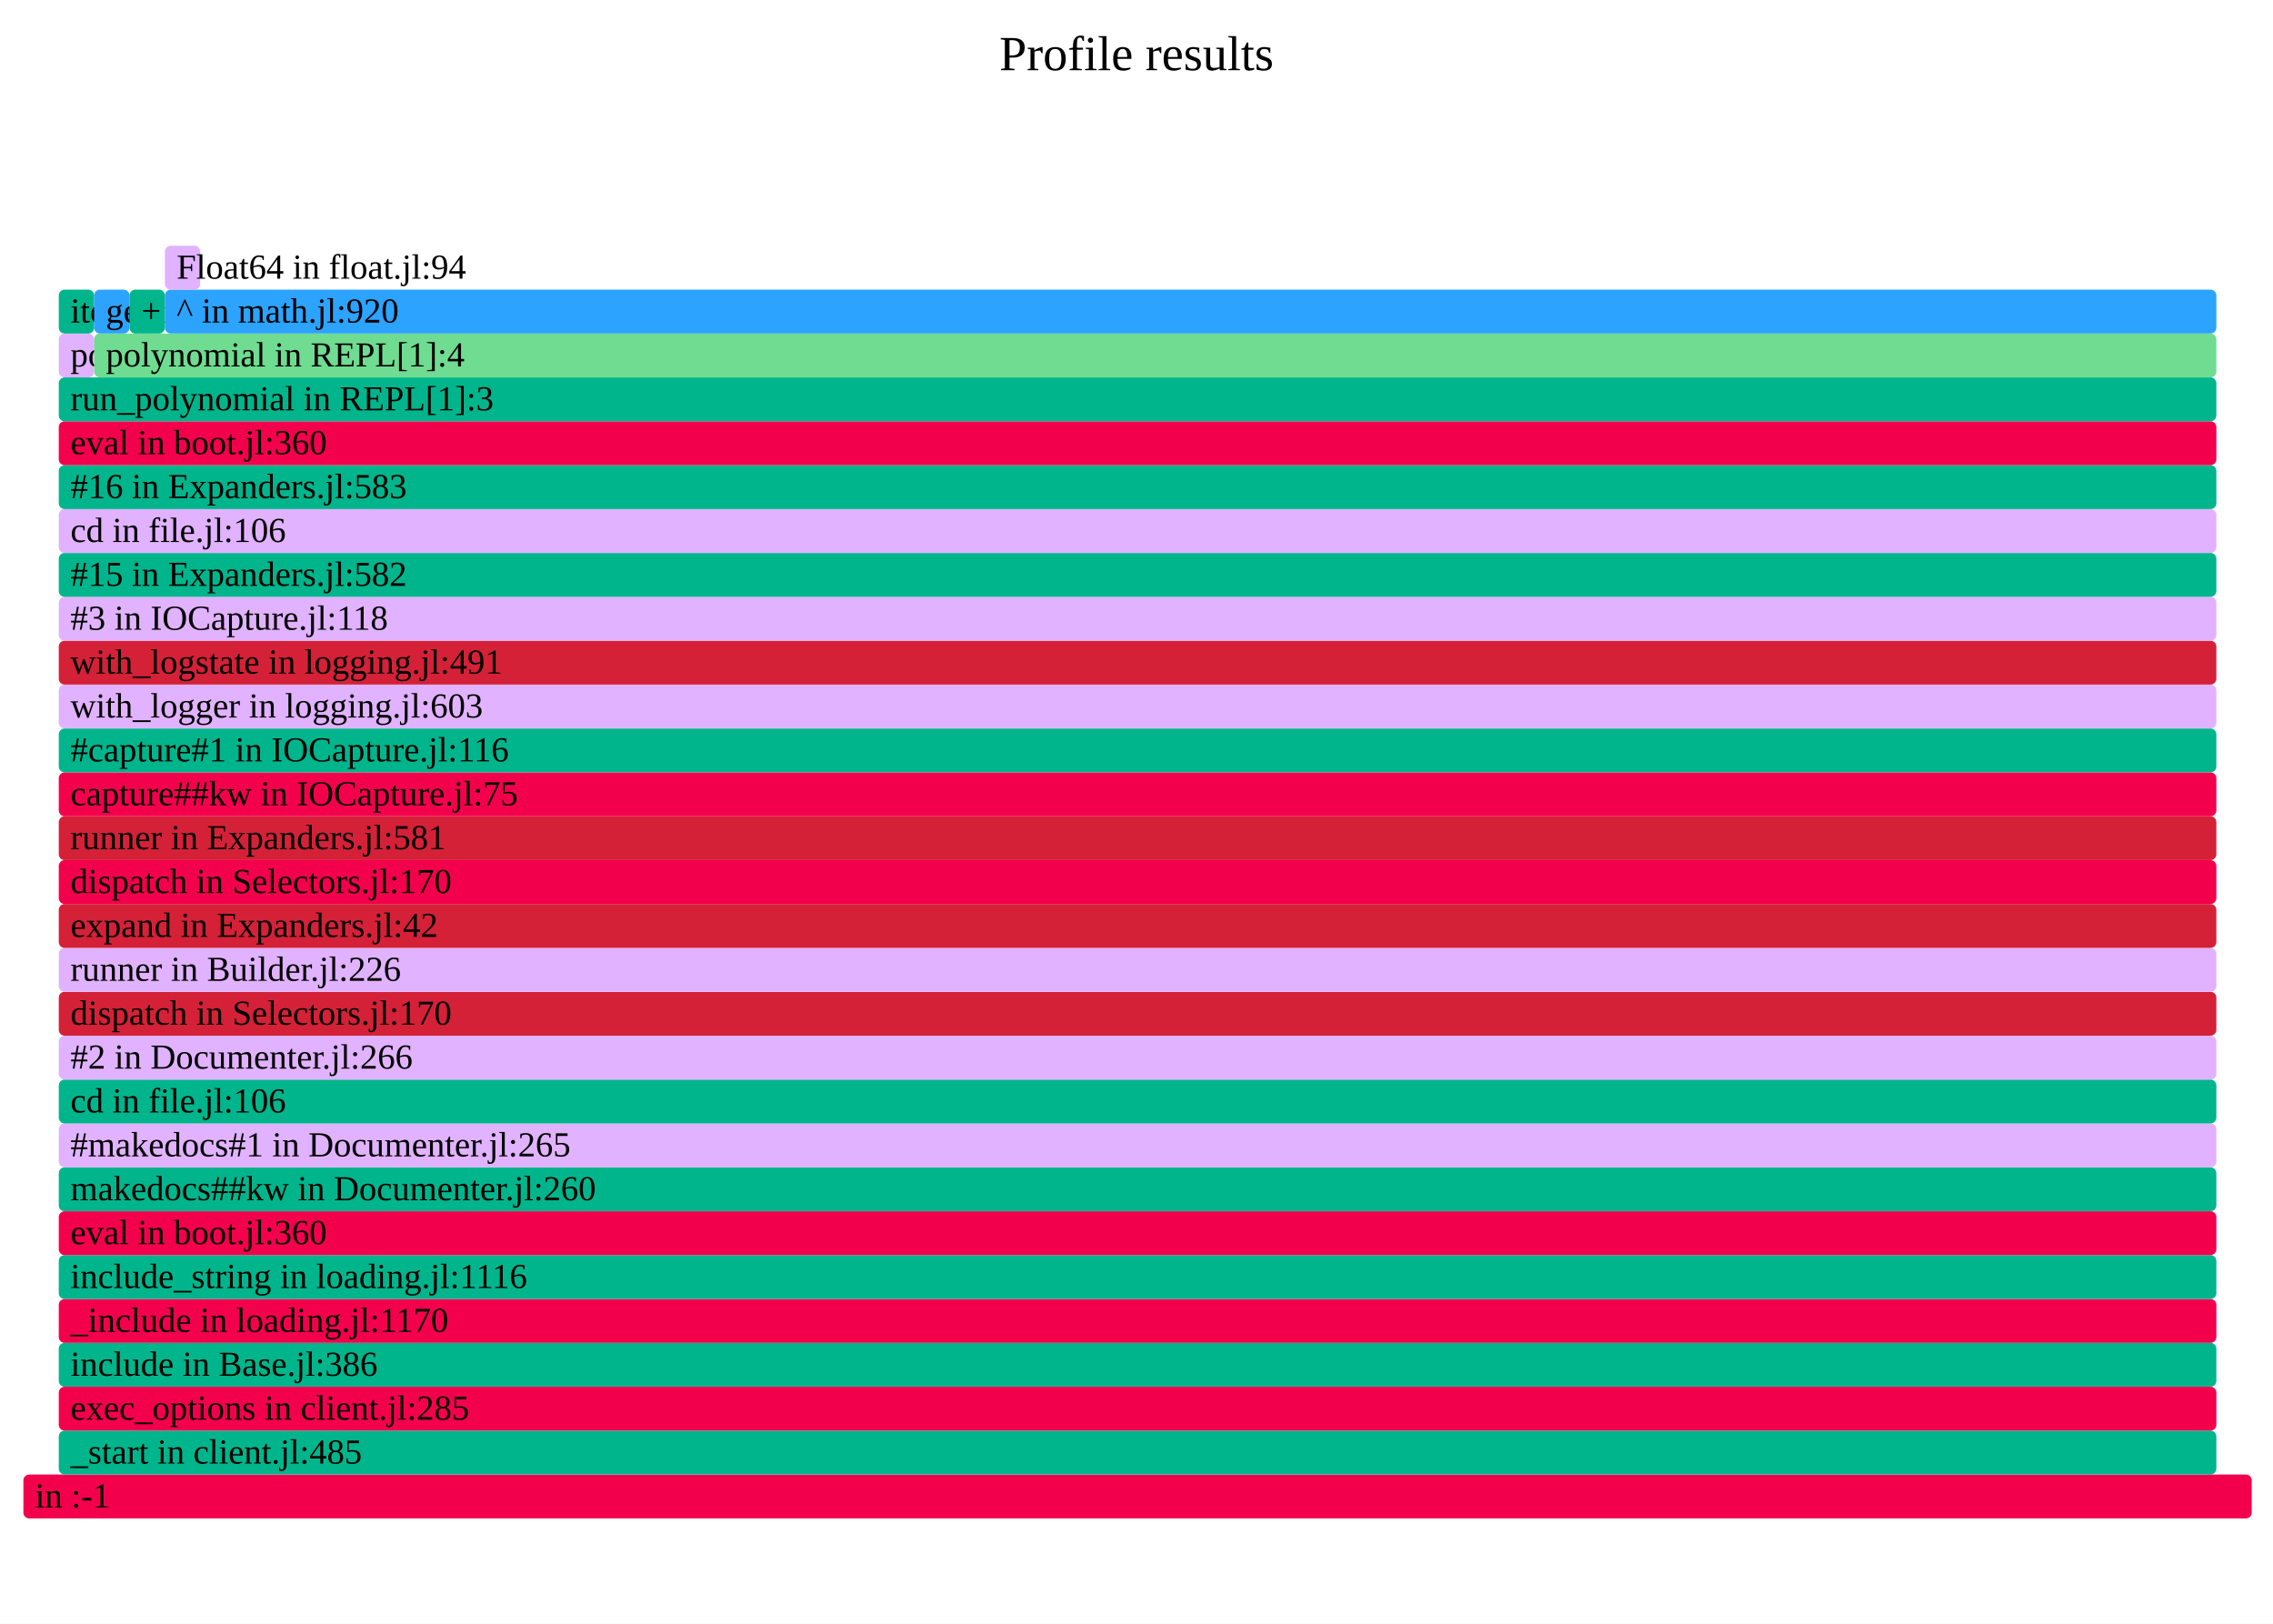
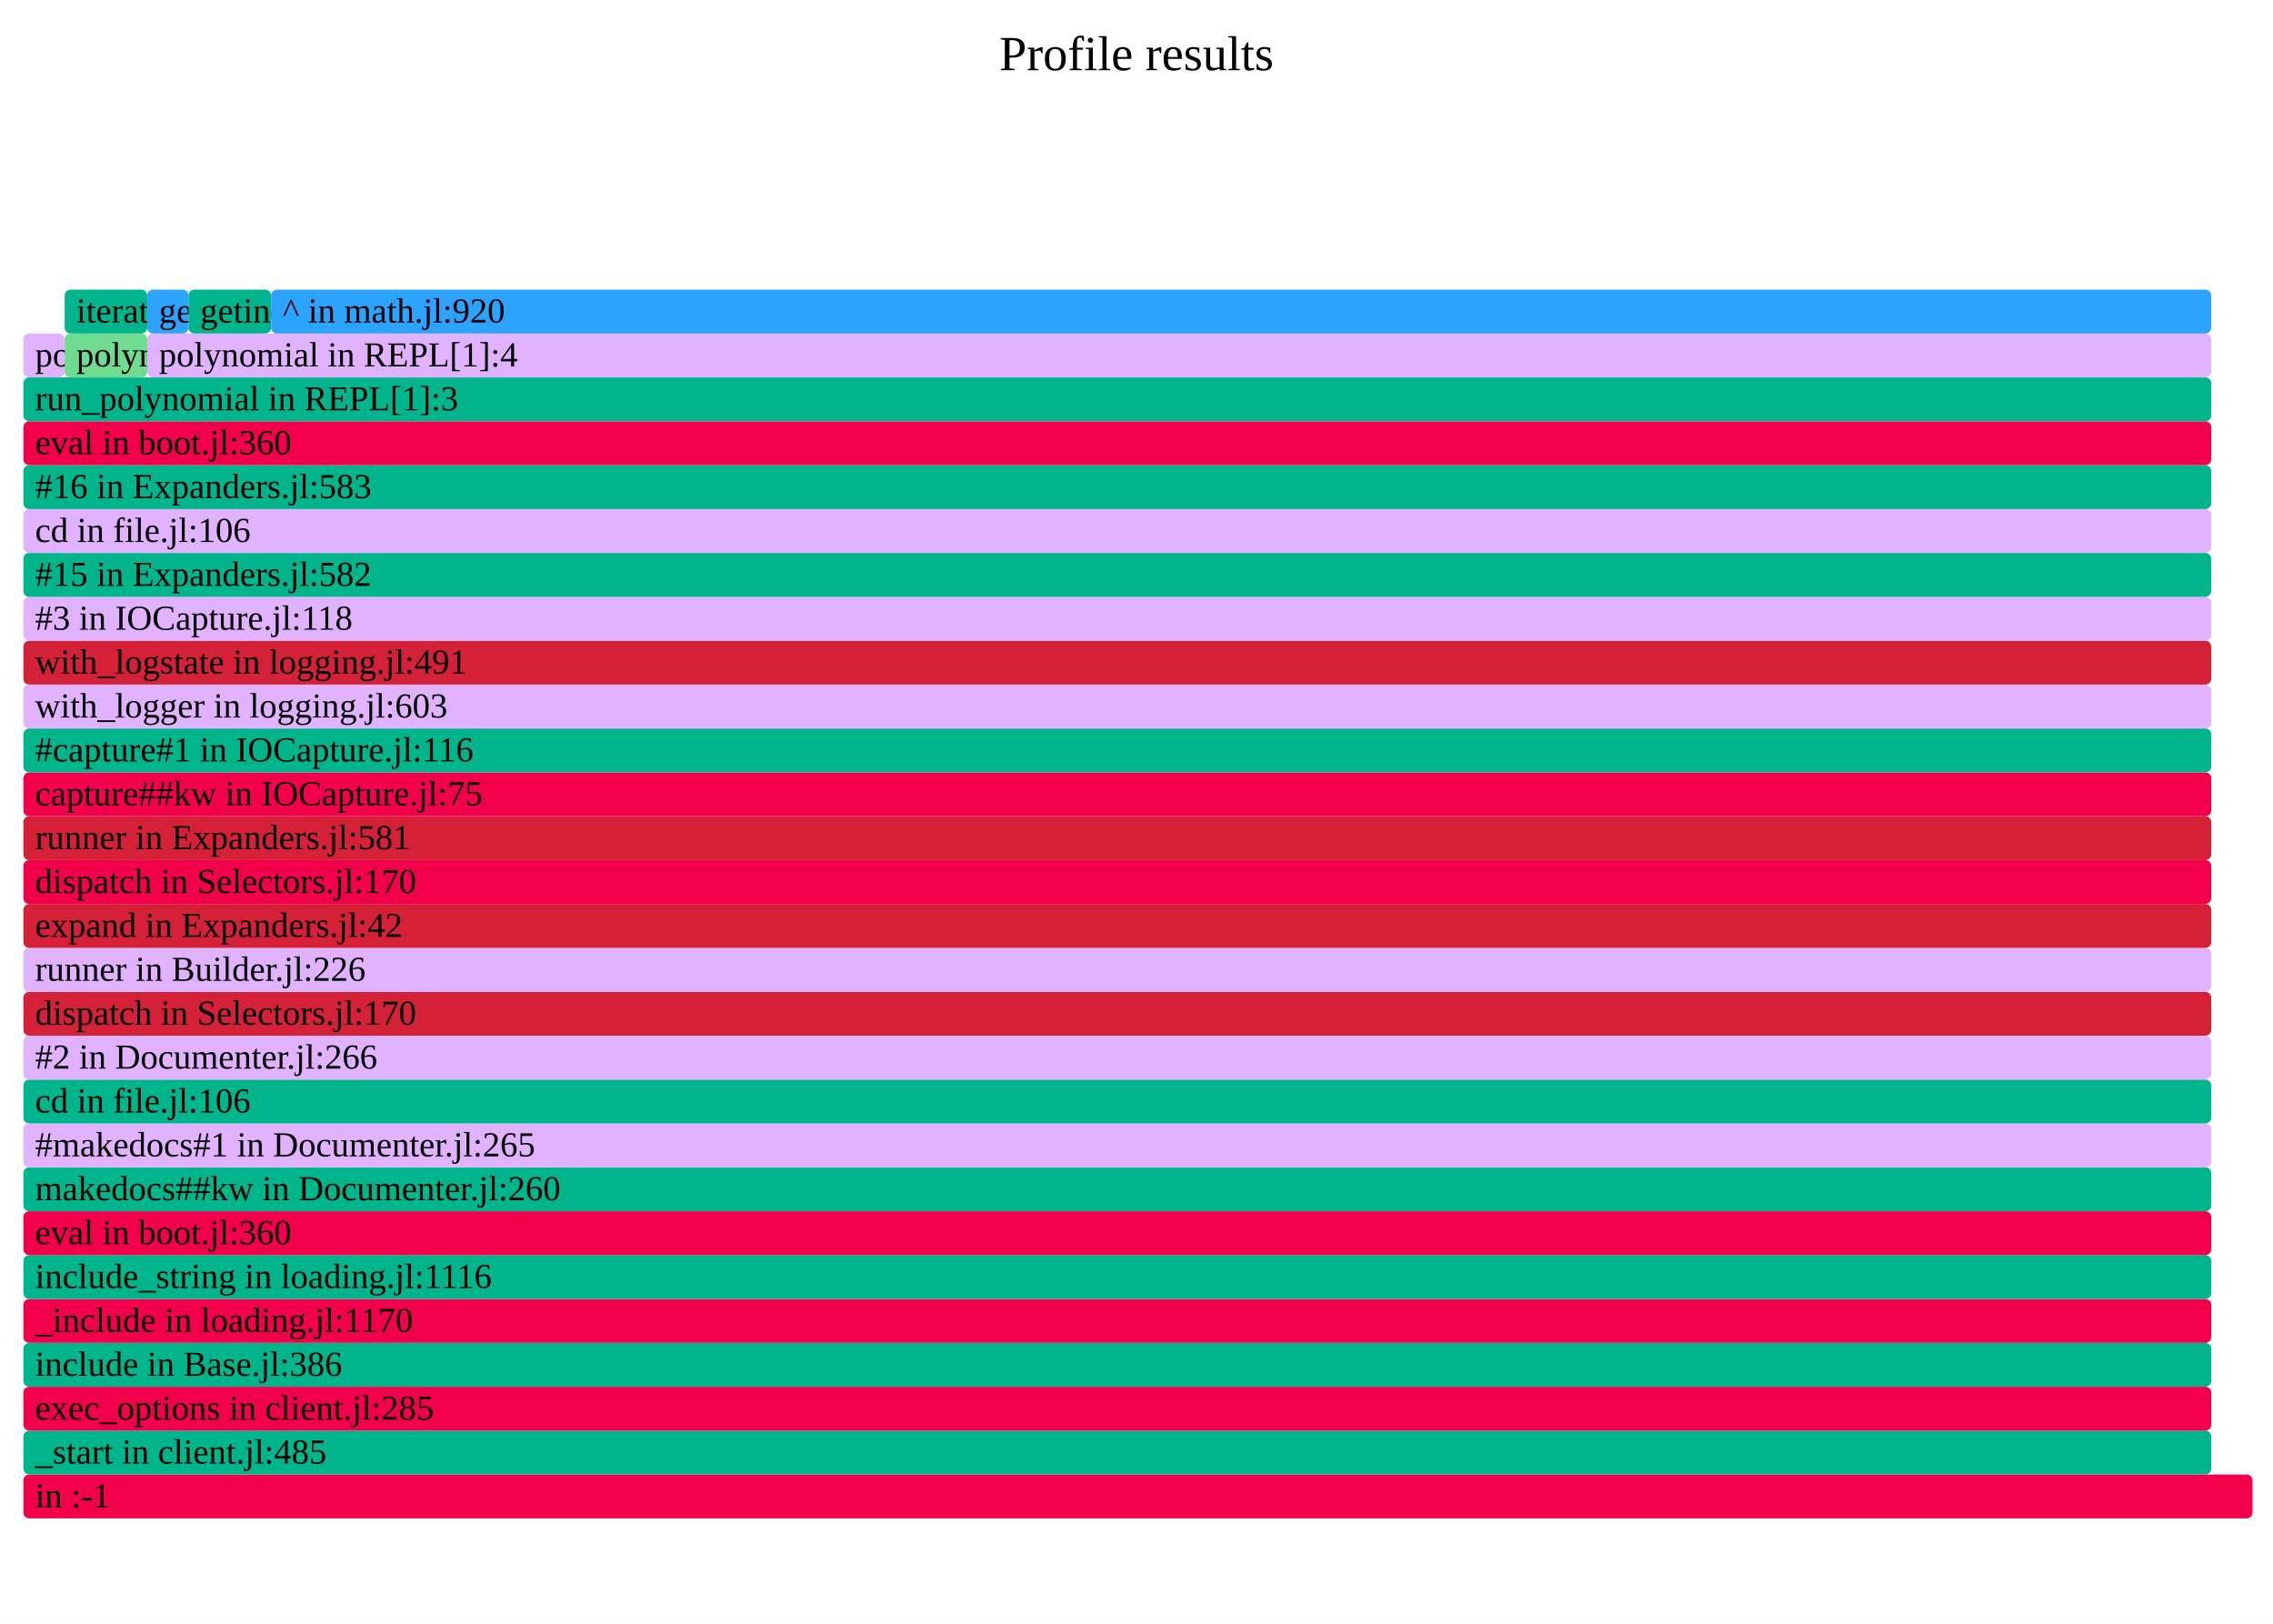
- <svg xmlns="http://www.w3.org/2000/svg" version="1.1" width="777" height="555" viewBox="0 0 777 555" id="fig-9d65b316b65c438fb87117bc015c771a">
+ <svg xmlns="http://www.w3.org/2000/svg" version="1.1" width="777" height="555" viewBox="0 0 777 555" id="fig-b613465464b84b469452b64c245c345f">
  <defs>
-     <clipPath id="fig-9d65b316b65c438fb87117bc015c771a-clip">
+     <clipPath id="fig-b613465464b84b469452b64c245c345f-clip">
      <rect x="0" y="0" width="777" height="555" />
    </clipPath>
  </defs>
  <style type="text/css">
-     #fig-9d65b316b65c438fb87117bc015c771a text {
+     #fig-b613465464b84b469452b64c245c345f text {
        pointer-events: none;
        font-family: inherit;
        font-size: 12px;
        fill: #000000;
    }
-     text#fig-9d65b316b65c438fb87117bc015c771a-caption {
+     text#fig-b613465464b84b469452b64c245c345f-caption {
        font-size: 16.8px;
        fill: #000000;
        text-anchor: middle;
    }
-     #fig-9d65b316b65c438fb87117bc015c771a-bg {
+     #fig-b613465464b84b469452b64c245c345f-bg {
        fill: #FFFFFF;
    }
-     #fig-9d65b316b65c438fb87117bc015c771a-viewport rect, #fig-9d65b316b65c438fb87117bc015c771a-viewport path {
+     #fig-b613465464b84b469452b64c245c345f-viewport rect, #fig-b613465464b84b469452b64c245c345f-viewport path {
        vector-effect: non-scaling-stroke;
        fill-opacity: 1;
    }
-     #fig-9d65b316b65c438fb87117bc015c771a-viewport text {
+     #fig-b613465464b84b469452b64c245c345f-viewport text {
        stroke: #000000;
        stroke-width: 0;
        stroke-opacity: 0.35;
    }
-     #fig-9d65b316b65c438fb87117bc015c771a-viewport rect:hover, #fig-9d65b316b65c438fb87117bc015c771a-viewport path:hover {
+     #fig-b613465464b84b469452b64c245c345f-viewport rect:hover, #fig-b613465464b84b469452b64c245c345f-viewport path:hover {
        fill-opacity: 0.75;
        stroke: #000000;
        stroke-width: 0.5;
    }
-     #fig-9d65b316b65c438fb87117bc015c771a-viewport + rect {
+     #fig-b613465464b84b469452b64c245c345f-viewport + rect {
        fill: #FFFFFF;
        opacity: 0.8;
    }
-     text#fig-9d65b316b65c438fb87117bc015c771a-details{
+     text#fig-b613465464b84b469452b64c245c345f-details{
        fill: #000000;
    }
</style>
-   <g id="fig-9d65b316b65c438fb87117bc015c771a-frame" clip-path="url(#fig-9d65b316b65c438fb87117bc015c771a-clip)">
-     <rect id="fig-9d65b316b65c438fb87117bc015c771a-bg" x="0" y="0" width="777" height="555" />
-     <text id="fig-9d65b316b65c438fb87117bc015c771a-caption" x="388.5" y="24">Profile results</text>
-     <g id="fig-9d65b316b65c438fb87117bc015c771a-viewport" transform="scale(1)">
-       <rect x="8" y="504" width="761.73" height="15" rx="2" fill="#F3004D" data-dinfo="" />
+   <g id="fig-b613465464b84b469452b64c245c345f-frame" clip-path="url(#fig-b613465464b84b469452b64c245c345f-clip)">
+     <rect id="fig-b613465464b84b469452b64c245c345f-bg" x="0" y="0" width="777" height="555" />
+     <text id="fig-b613465464b84b469452b64c245c345f-caption" x="388.5" y="24">Profile results</text>
+     <g id="fig-b613465464b84b469452b64c245c345f-viewport" transform="scale(1)">
+       <rect x="8" y="504" width="762" height="15" rx="2" fill="#F3004D" data-dinfo="" />
      <text x="8" dx="4" y="515.25"> in :-1</text>
-       <rect x="20.09" y="489" width="737.55" height="15" rx="2" fill="#00B58B" data-dinfo="./" />
-       <text x="20.09" dx="4" y="500.25">_start in client.jl:485</text>
-       <rect x="20.09" y="474" width="737.55" height="15" rx="2" fill="#F3004D" data-dinfo="./" />
-       <text x="20.09" dx="4" y="485.25">exec_options in client.jl:285</text>
-       <rect x="20.09" y="459" width="737.55" height="15" rx="2" fill="#00B58B" data-dinfo="./" />
-       <text x="20.09" dx="4" y="470.25">include in Base.jl:386</text>
-       <rect x="20.09" y="444" width="737.55" height="15" rx="2" fill="#F3004D" data-dinfo="./" />
-       <text x="20.09" dx="4" y="455.25">_include in loading.jl:1170</text>
-       <rect x="20.09" y="429" width="737.55" height="15" rx="2" fill="#00B58B" data-dinfo="./" />
-       <text x="20.09" dx="4" y="440.25">include_string in loading.jl:1116</text>
-       <rect x="20.09" y="414" width="737.55" height="15" rx="2" fill="#F3004D" data-dinfo="./" />
-       <text x="20.09" dx="4" y="425.25">eval in boot.jl:360</text>
-       <rect x="20.09" y="399" width="737.55" height="15" rx="2" fill="#00B58B" data-dinfo="/home/runner/.julia/packages/Documenter/qdbx6/src/" />
-       <text x="20.09" dx="4" y="410.25">makedocs##kw in Documenter.jl:260</text>
-       <rect x="20.09" y="384" width="737.55" height="15" rx="2" fill="#E1B2FF" data-dinfo="/home/runner/.julia/packages/Documenter/qdbx6/src/" />
-       <text x="20.09" dx="4" y="395.25">#makedocs#1 in Documenter.jl:265</text>
-       <rect x="20.09" y="369" width="737.55" height="15" rx="2" fill="#00B58B" data-dinfo="./" />
-       <text x="20.09" dx="4" y="380.25">cd in file.jl:106</text>
-       <rect x="20.09" y="354" width="737.55" height="15" rx="2" fill="#E1B2FF" data-dinfo="/home/runner/.julia/packages/Documenter/qdbx6/src/" />
-       <text x="20.09" dx="4" y="365.25">#2 in Documenter.jl:266</text>
-       <rect x="20.09" y="339" width="737.55" height="15" rx="2" fill="#D42137" data-dinfo="/home/runner/.julia/packages/Documenter/qdbx6/src/Utilities/" />
-       <text x="20.09" dx="4" y="350.25">dispatch in Selectors.jl:170</text>
-       <rect x="20.09" y="324" width="737.55" height="15" rx="2" fill="#E1B2FF" data-dinfo="/home/runner/.julia/packages/Documenter/qdbx6/src/" />
-       <text x="20.09" dx="4" y="335.25">runner in Builder.jl:226</text>
-       <rect x="20.09" y="309" width="737.55" height="15" rx="2" fill="#D42137" data-dinfo="/home/runner/.julia/packages/Documenter/qdbx6/src/" />
-       <text x="20.09" dx="4" y="320.25">expand in Expanders.jl:42</text>
-       <rect x="20.09" y="294" width="737.55" height="15" rx="2" fill="#F3004D" data-dinfo="/home/runner/.julia/packages/Documenter/qdbx6/src/Utilities/" />
-       <text x="20.09" dx="4" y="305.25">dispatch in Selectors.jl:170</text>
-       <rect x="20.09" y="279" width="737.55" height="15" rx="2" fill="#D42137" data-dinfo="/home/runner/.julia/packages/Documenter/qdbx6/src/" />
-       <text x="20.09" dx="4" y="290.25">runner in Expanders.jl:581</text>
-       <rect x="20.09" y="264" width="737.55" height="15" rx="2" fill="#F3004D" data-dinfo="/home/runner/.julia/packages/IOCapture/sXY71/src/" />
-       <text x="20.09" dx="4" y="275.25">capture##kw in IOCapture.jl:75</text>
-       <rect x="20.09" y="249" width="737.55" height="15" rx="2" fill="#00B58B" data-dinfo="/home/runner/.julia/packages/IOCapture/sXY71/src/" />
-       <text x="20.09" dx="4" y="260.25">#capture#1 in IOCapture.jl:116</text>
-       <rect x="20.09" y="234" width="737.55" height="15" rx="2" fill="#E1B2FF" data-dinfo="./" />
-       <text x="20.09" dx="4" y="245.25">with_logger in logging.jl:603</text>
-       <rect x="20.09" y="219" width="737.55" height="15" rx="2" fill="#D42137" data-dinfo="./" />
-       <text x="20.09" dx="4" y="230.25">with_logstate in logging.jl:491</text>
-       <rect x="20.09" y="204" width="737.55" height="15" rx="2" fill="#E1B2FF" data-dinfo="/home/runner/.julia/packages/IOCapture/sXY71/src/" />
-       <text x="20.09" dx="4" y="215.25">#3 in IOCapture.jl:118</text>
-       <rect x="20.09" y="189" width="737.55" height="15" rx="2" fill="#00B58B" data-dinfo="/home/runner/.julia/packages/Documenter/qdbx6/src/" />
-       <text x="20.09" dx="4" y="200.25">#15 in Expanders.jl:582</text>
-       <rect x="20.09" y="174" width="737.55" height="15" rx="2" fill="#E1B2FF" data-dinfo="./" />
-       <text x="20.09" dx="4" y="185.25">cd in file.jl:106</text>
-       <rect x="20.09" y="159" width="737.55" height="15" rx="2" fill="#00B58B" data-dinfo="/home/runner/.julia/packages/Documenter/qdbx6/src/" />
-       <text x="20.09" dx="4" y="170.25">#16 in Expanders.jl:583</text>
-       <rect x="20.09" y="144" width="737.55" height="15" rx="2" fill="#F3004D" data-dinfo="./" />
-       <text x="20.09" dx="4" y="155.25">eval in boot.jl:360</text>
-       <rect x="20.09" y="129" width="737.55" height="15" rx="2" fill="#00B58B" data-dinfo="./" />
-       <text x="20.09" dx="4" y="140.25">run_polynomial in REPL[1]:3</text>
-       <rect x="20.09" y="114" width="12.09" height="15" rx="2" fill="#E1B2FF" data-dinfo="./" />
-       <text x="20.09" dx="4" y="125.25">polynomial in REPL[1]:3</text>
-       <rect x="20.09" y="99" width="12.09" height="15" rx="2" fill="#00B58B" data-dinfo="./" />
-       <text x="20.09" dx="4" y="110.25">iterate in range.jl:670</text>
-       <rect x="32.18" y="114" width="725.46" height="15" rx="2" fill="#6FDC91" data-dinfo="./" />
-       <text x="32.18" dx="4" y="125.25">polynomial in REPL[1]:4</text>
-       <rect x="32.18" y="99" width="12.09" height="15" rx="2" fill="#2CA3FF" data-dinfo="./" />
-       <text x="32.18" dx="4" y="110.25">getindex in array.jl:805</text>
-       <rect x="44.27" y="99" width="12.09" height="15" rx="2" fill="#00B58B" data-dinfo="./" />
-       <text x="44.27" dx="4" y="110.25">+ in float.jl:326</text>
-       <rect x="56.36" y="99" width="701.28" height="15" rx="2" fill="#2CA3FF" data-dinfo="./" />
-       <text x="56.36" dx="4" y="110.25">^ in math.jl:920</text>
-       <rect x="56.36" y="84" width="12.09" height="15" rx="2" fill="#E1B2FF" data-dinfo="./" />
-       <text x="56.36" dx="4" y="95.25">Float64 in float.jl:94</text>
+       <rect x="8" y="489" width="747.89" height="15" rx="2" fill="#00B58B" data-dinfo="./" />
+       <text x="8" dx="4" y="500.25">_start in client.jl:485</text>
+       <rect x="8" y="474" width="747.89" height="15" rx="2" fill="#F3004D" data-dinfo="./" />
+       <text x="8" dx="4" y="485.25">exec_options in client.jl:285</text>
+       <rect x="8" y="459" width="747.89" height="15" rx="2" fill="#00B58B" data-dinfo="./" />
+       <text x="8" dx="4" y="470.25">include in Base.jl:386</text>
+       <rect x="8" y="444" width="747.89" height="15" rx="2" fill="#F3004D" data-dinfo="./" />
+       <text x="8" dx="4" y="455.25">_include in loading.jl:1170</text>
+       <rect x="8" y="429" width="747.89" height="15" rx="2" fill="#00B58B" data-dinfo="./" />
+       <text x="8" dx="4" y="440.25">include_string in loading.jl:1116</text>
+       <rect x="8" y="414" width="747.89" height="15" rx="2" fill="#F3004D" data-dinfo="./" />
+       <text x="8" dx="4" y="425.25">eval in boot.jl:360</text>
+       <rect x="8" y="399" width="747.89" height="15" rx="2" fill="#00B58B" data-dinfo="/home/runner/.julia/packages/Documenter/qdbx6/src/" />
+       <text x="8" dx="4" y="410.25">makedocs##kw in Documenter.jl:260</text>
+       <rect x="8" y="384" width="747.89" height="15" rx="2" fill="#E1B2FF" data-dinfo="/home/runner/.julia/packages/Documenter/qdbx6/src/" />
+       <text x="8" dx="4" y="395.25">#makedocs#1 in Documenter.jl:265</text>
+       <rect x="8" y="369" width="747.89" height="15" rx="2" fill="#00B58B" data-dinfo="./" />
+       <text x="8" dx="4" y="380.25">cd in file.jl:106</text>
+       <rect x="8" y="354" width="747.89" height="15" rx="2" fill="#E1B2FF" data-dinfo="/home/runner/.julia/packages/Documenter/qdbx6/src/" />
+       <text x="8" dx="4" y="365.25">#2 in Documenter.jl:266</text>
+       <rect x="8" y="339" width="747.89" height="15" rx="2" fill="#D42137" data-dinfo="/home/runner/.julia/packages/Documenter/qdbx6/src/Utilities/" />
+       <text x="8" dx="4" y="350.25">dispatch in Selectors.jl:170</text>
+       <rect x="8" y="324" width="747.89" height="15" rx="2" fill="#E1B2FF" data-dinfo="/home/runner/.julia/packages/Documenter/qdbx6/src/" />
+       <text x="8" dx="4" y="335.25">runner in Builder.jl:226</text>
+       <rect x="8" y="309" width="747.89" height="15" rx="2" fill="#D42137" data-dinfo="/home/runner/.julia/packages/Documenter/qdbx6/src/" />
+       <text x="8" dx="4" y="320.25">expand in Expanders.jl:42</text>
+       <rect x="8" y="294" width="747.89" height="15" rx="2" fill="#F3004D" data-dinfo="/home/runner/.julia/packages/Documenter/qdbx6/src/Utilities/" />
+       <text x="8" dx="4" y="305.25">dispatch in Selectors.jl:170</text>
+       <rect x="8" y="279" width="747.89" height="15" rx="2" fill="#D42137" data-dinfo="/home/runner/.julia/packages/Documenter/qdbx6/src/" />
+       <text x="8" dx="4" y="290.25">runner in Expanders.jl:581</text>
+       <rect x="8" y="264" width="747.89" height="15" rx="2" fill="#F3004D" data-dinfo="/home/runner/.julia/packages/IOCapture/sXY71/src/" />
+       <text x="8" dx="4" y="275.25">capture##kw in IOCapture.jl:75</text>
+       <rect x="8" y="249" width="747.89" height="15" rx="2" fill="#00B58B" data-dinfo="/home/runner/.julia/packages/IOCapture/sXY71/src/" />
+       <text x="8" dx="4" y="260.25">#capture#1 in IOCapture.jl:116</text>
+       <rect x="8" y="234" width="747.89" height="15" rx="2" fill="#E1B2FF" data-dinfo="./" />
+       <text x="8" dx="4" y="245.25">with_logger in logging.jl:603</text>
+       <rect x="8" y="219" width="747.89" height="15" rx="2" fill="#D42137" data-dinfo="./" />
+       <text x="8" dx="4" y="230.25">with_logstate in logging.jl:491</text>
+       <rect x="8" y="204" width="747.89" height="15" rx="2" fill="#E1B2FF" data-dinfo="/home/runner/.julia/packages/IOCapture/sXY71/src/" />
+       <text x="8" dx="4" y="215.25">#3 in IOCapture.jl:118</text>
+       <rect x="8" y="189" width="747.89" height="15" rx="2" fill="#00B58B" data-dinfo="/home/runner/.julia/packages/Documenter/qdbx6/src/" />
+       <text x="8" dx="4" y="200.25">#15 in Expanders.jl:582</text>
+       <rect x="8" y="174" width="747.89" height="15" rx="2" fill="#E1B2FF" data-dinfo="./" />
+       <text x="8" dx="4" y="185.25">cd in file.jl:106</text>
+       <rect x="8" y="159" width="747.89" height="15" rx="2" fill="#00B58B" data-dinfo="/home/runner/.julia/packages/Documenter/qdbx6/src/" />
+       <text x="8" dx="4" y="170.25">#16 in Expanders.jl:583</text>
+       <rect x="8" y="144" width="747.89" height="15" rx="2" fill="#F3004D" data-dinfo="./" />
+       <text x="8" dx="4" y="155.25">eval in boot.jl:360</text>
+       <rect x="8" y="129" width="747.89" height="15" rx="2" fill="#00B58B" data-dinfo="./" />
+       <text x="8" dx="4" y="140.25">run_polynomial in REPL[1]:3</text>
+       <rect x="8" y="114" width="14.11" height="15" rx="2" fill="#E1B2FF" data-dinfo="./" />
+       <text x="8" dx="4" y="125.25">polynomial in REPL[1]:0</text>
+       <rect x="22.11" y="114" width="28.22" height="15" rx="2" fill="#6FDC91" data-dinfo="./" />
+       <text x="22.11" dx="4" y="125.25">polynomial in REPL[1]:3</text>
+       <rect x="22.11" y="99" width="28.22" height="15" rx="2" fill="#00B58B" data-dinfo="./" />
+       <text x="22.11" dx="4" y="110.25">iterate in range.jl:670</text>
+       <rect x="50.33" y="114" width="705.56" height="15" rx="2" fill="#E1B2FF" data-dinfo="./" />
+       <text x="50.33" dx="4" y="125.25">polynomial in REPL[1]:4</text>
+       <rect x="50.33" y="99" width="14.11" height="15" rx="2" fill="#2CA3FF" data-dinfo="./" />
+       <text x="50.33" dx="4" y="110.25">getindex in REPL[1]:0</text>
+       <rect x="64.44" y="99" width="28.23" height="15" rx="2" fill="#00B58B" data-dinfo="./" />
+       <text x="64.44" dx="4" y="110.25">getindex in array.jl:805</text>
+       <rect x="92.67" y="99" width="663.22" height="15" rx="2" fill="#2CA3FF" data-dinfo="./" />
+       <text x="92.67" dx="4" y="110.25">^ in math.jl:920</text>
    </g>
  </g>
</svg>
